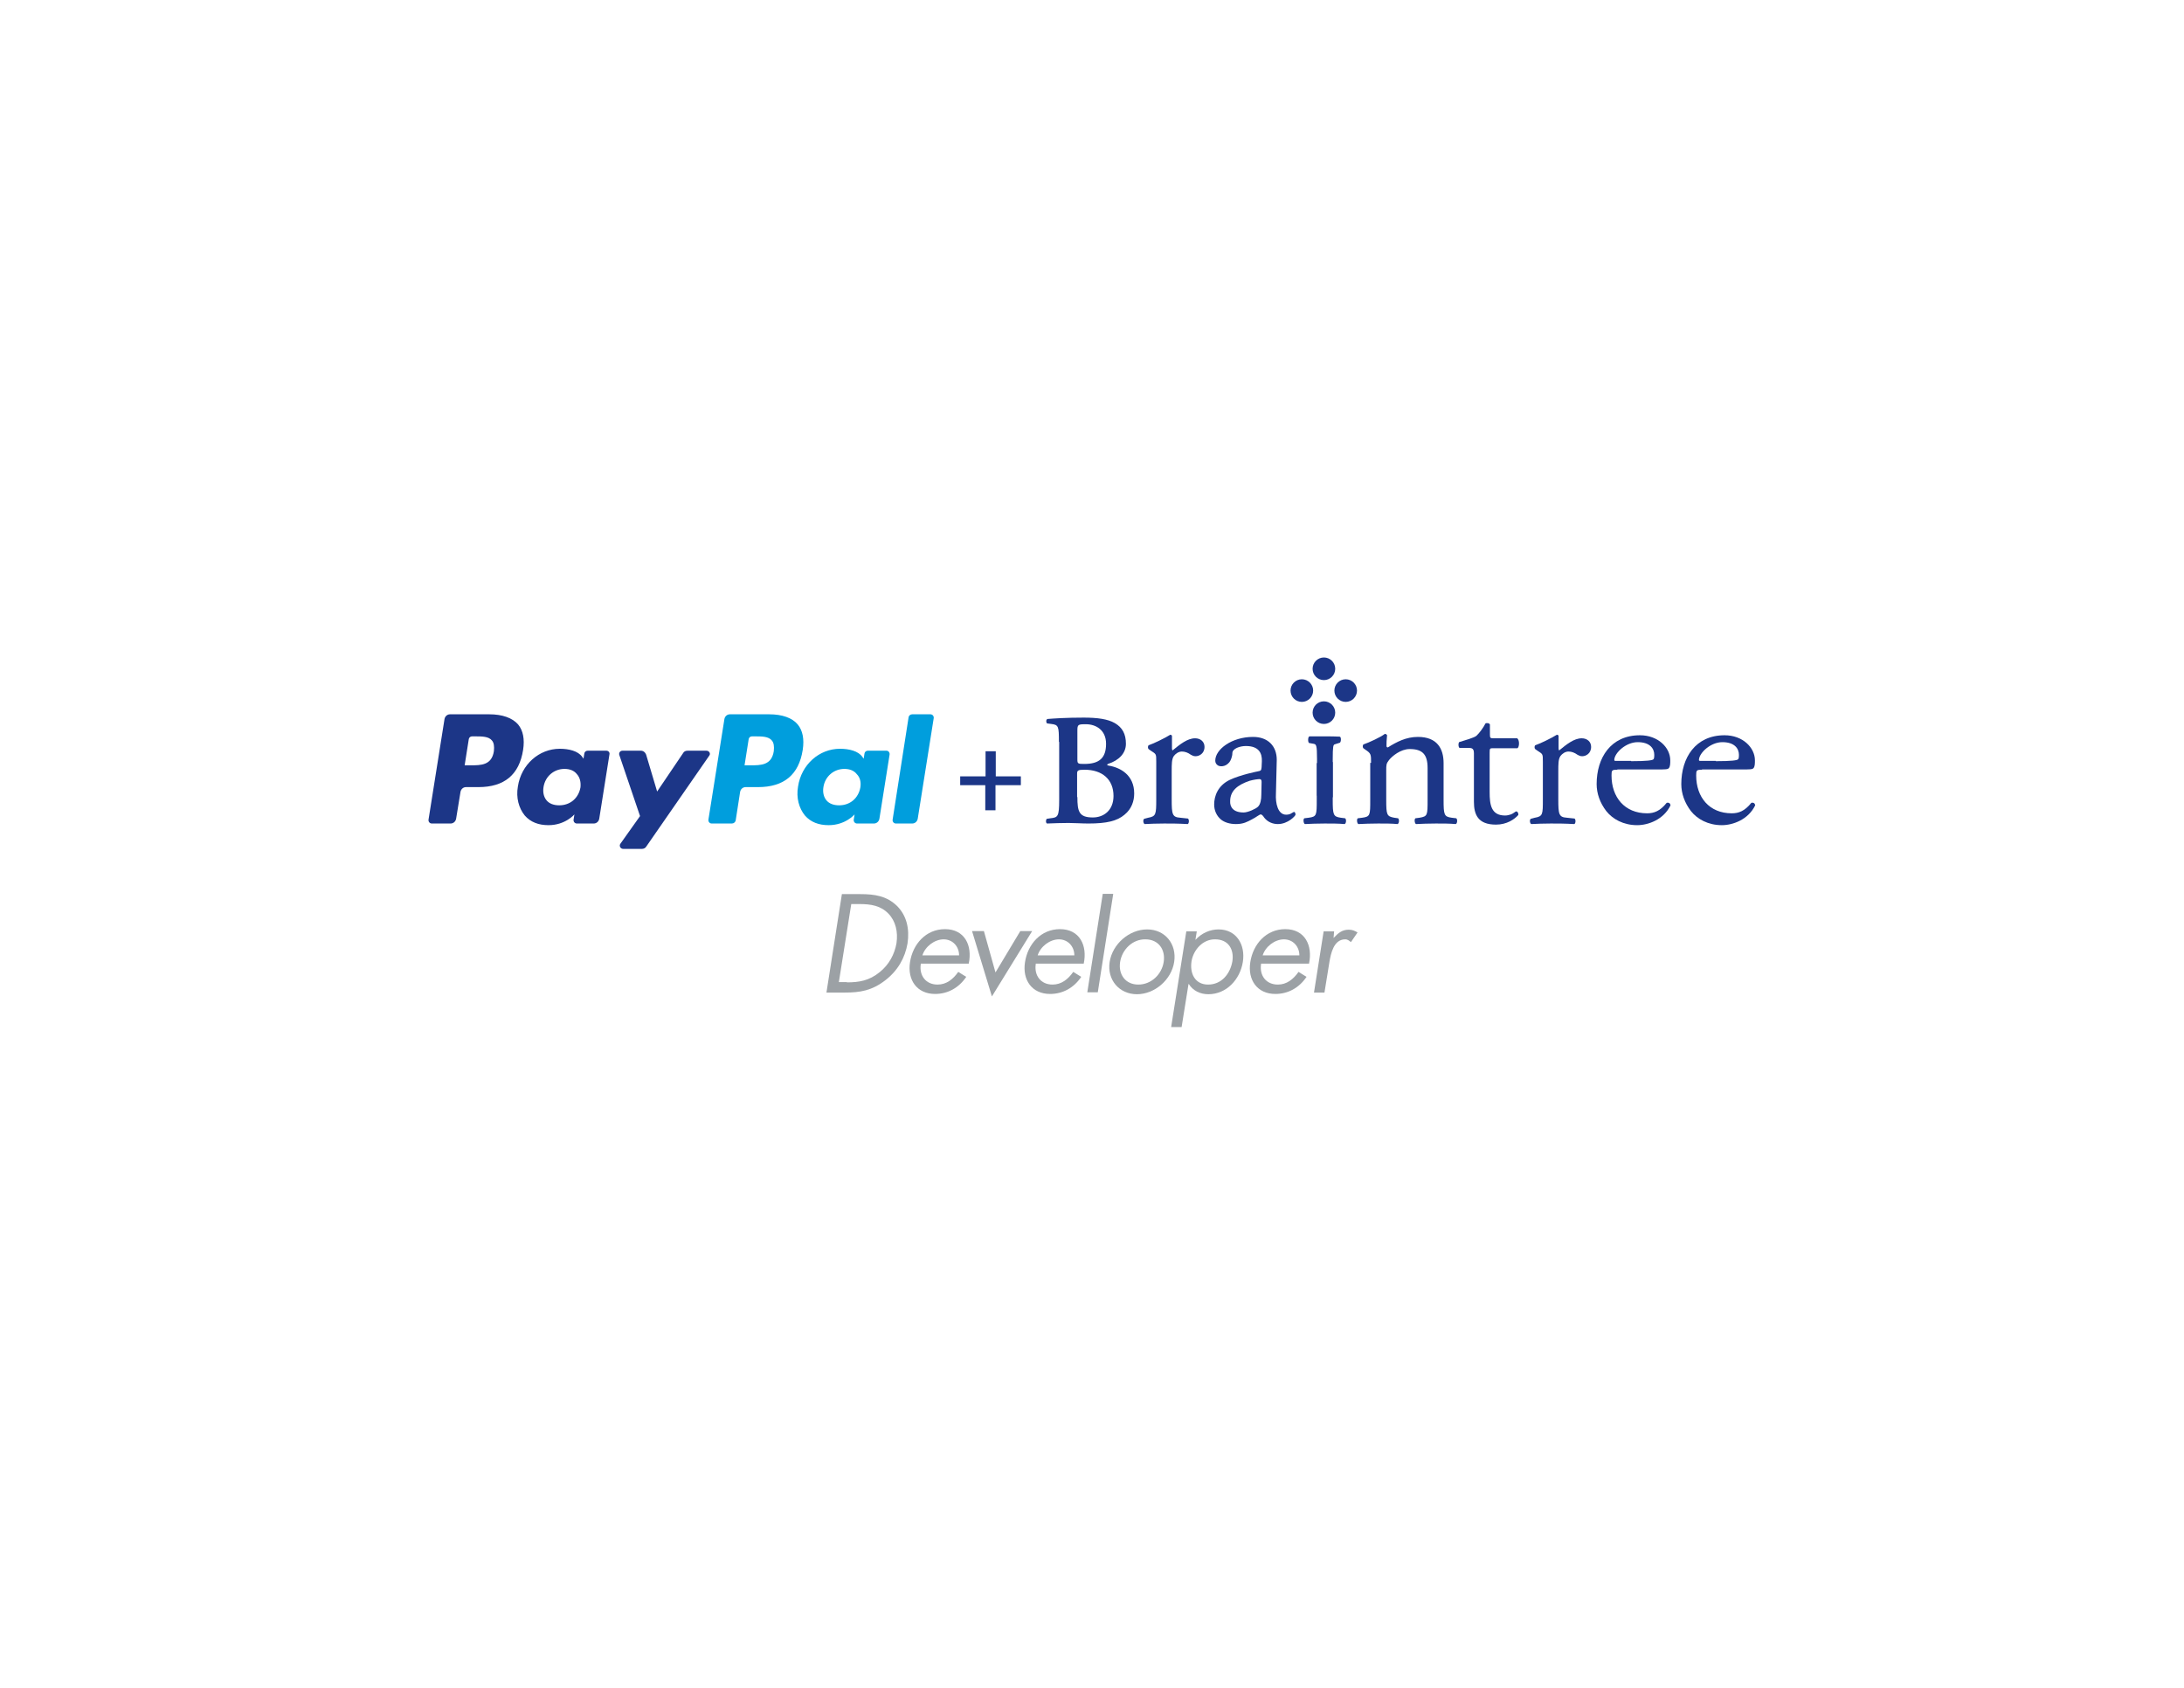
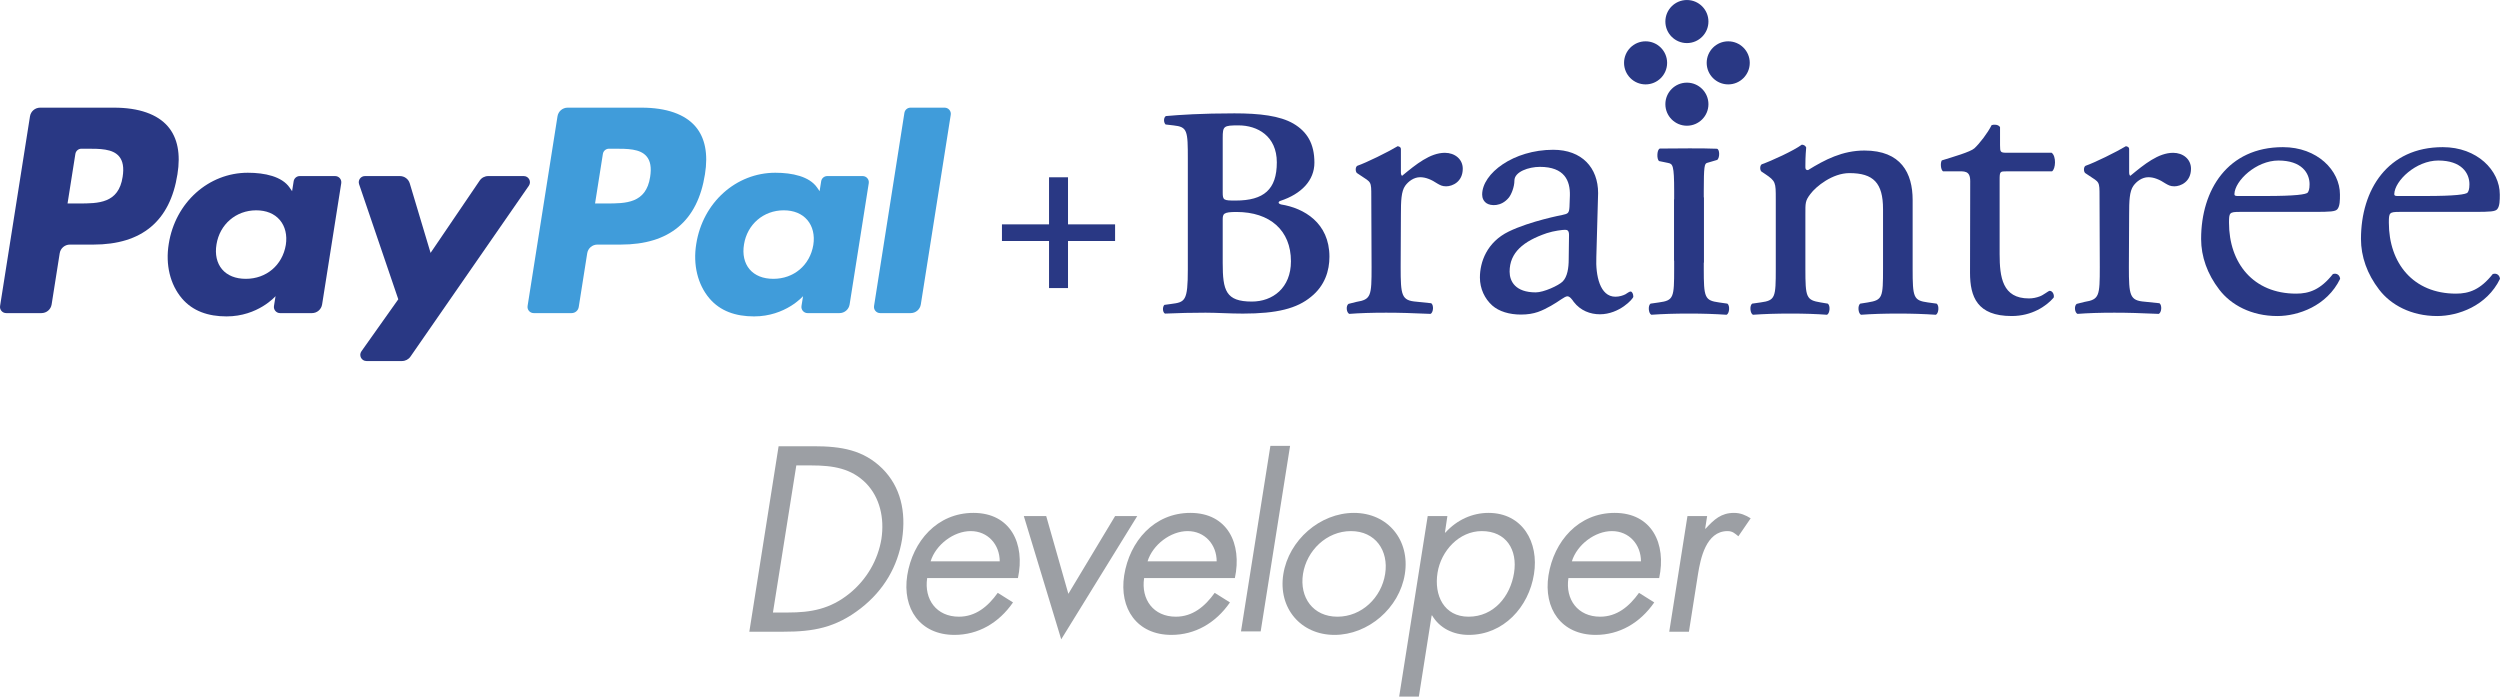
- <svg xmlns="http://www.w3.org/2000/svg" version="1.1" id="Layer_1" x="0px" y="0px" viewBox="0 0 792 612" enable-background="new 0 0 792 612" xml:space="preserve">
+ <svg xmlns="http://www.w3.org/2000/svg" version="1.1" id="Layer_1" x="0px" y="0px" width="481.097px" height="134.06px" viewBox="0 0 481.097 134.06" enable-background="new 0 0 481.097 134.06" xml:space="preserve">
  <g>
    <g>
-       <path fill="#1C3687" d="M348.3,281.5h9.1v-9.1h3.7v9.1h9.1v3.2H361v9.1h-3.7v-9.1h-9.1V281.5z" />
+       <path fill="#293884" d="M192.814,43.176h9.062v-9.059h3.651v9.059h9.059v3.201h-9.059v9.059h-3.651v-9.059h-9.062    V43.176z" />
    </g>
    <g>
-       <path fill="#1C3687" d="M456.1,279.7c1.1-0.2,1.3-0.3,1.4-1.5l0.1-2.2c0.1-2.8-1-5.5-5.8-5.5c-2.1,0-4.9,0.9-4.9,2.6    c0,1.2-0.6,2.7-1.1,3.3c-1.5,1.8-3.5,1.6-4.2,1.1c-0.6-0.4-0.9-1-0.9-1.7c0-4.1,6-8.6,13.7-8.6c5.5,0,8.6,3.4,8.6,8.3l-0.3,12.3    c-0.2,3.5,0.7,7.6,3.7,7.6c0.8,0,1.5-0.2,1.9-0.5c0.4-0.2,0.8-0.5,1-0.5c0.3,0,0.5,0.5,0.5,1c0,0.4-2.7,3.4-6.4,3.4    c-1.8,0-3.7-0.7-5-2.4c-0.3-0.5-0.8-1.1-1.2-1.1c-0.5,0-1.6,1-3.2,1.8c-1.7,0.9-3.1,1.7-5.8,1.7c-2.2,0-4.2-0.6-5.5-1.7    c-1.5-1.3-2.4-3.2-2.4-5.4c0-3,1.3-6.8,5.6-8.9C449.9,280.9,456.1,279.7,456.1,279.7z M451,294.6c1.5,0,4.4-1.3,5.2-2.1    c0.9-0.9,1.2-2.6,1.2-4.3l0.1-4.7c0-0.8-0.3-1-0.8-1c-0.5,0-2.1,0.2-3.5,0.6c-4.5,1.5-7.1,3.7-7.1,7.4    C446,292.5,447.1,294.6,451,294.6z" />
-       <path fill="#1C3687" d="M419.3,276.2c0-3,0-2.7-2.1-4.1l-0.7-0.5c-0.3-0.3-0.3-1.2,0.1-1.4c1.8-0.6,5.9-2.6,7.8-3.8    c0.4,0.1,0.6,0.2,0.6,0.5v4.5c0,0.4,0.1,0.6,0.2,0.7c2.7-2.2,5.4-4.4,8.2-4.4c1.9,0,3.4,1.2,3.4,3.1c0,2.5-2,3.4-3.2,3.4    c-0.8,0-1.1-0.2-1.7-0.5c-1.1-0.8-2.2-1.2-3.3-1.2c-1.2,0-2.3,0.8-2.9,1.6c-0.8,1.1-0.8,2.9-0.8,5.6l0,10.1c0,5.5,0.2,6.5,3.1,6.7    l2.8,0.3c0.5,0.4,0.4,1.8-0.1,2c-3.6-0.2-5.9-0.2-8.5-0.2c-2.8,0-5.1,0.1-7.1,0.2c-0.5-0.2-0.7-1.5-0.2-1.9l1.5-0.4    c2.8-0.5,2.9-1.2,2.9-6.7L419.3,276.2z" />
-       <path fill="#1C3687" d="M559.5,276.2c0-3,0-2.7-2.1-4.1l-0.7-0.5c-0.3-0.3-0.3-1.2,0.1-1.4c1.8-0.6,5.9-2.6,7.8-3.8    c0.4,0.1,0.6,0.2,0.6,0.5v4.5c0,0.4,0.1,0.6,0.2,0.7c2.7-2.2,5.4-4.4,8.2-4.4c1.9,0,3.4,1.2,3.4,3.1c0,2.5-2,3.4-3.2,3.4    c-0.8,0-1.1-0.2-1.7-0.5c-1.1-0.8-2.2-1.2-3.3-1.2c-1.2,0-2.3,0.8-2.9,1.6c-0.8,1.1-0.8,2.9-0.8,5.6l0,10.1c0,5.5,0.2,6.5,3.1,6.7    l2.8,0.3c0.5,0.4,0.4,1.8-0.1,2c-3.6-0.2-5.9-0.2-8.5-0.2c-2.8,0-5.1,0.1-7.1,0.2c-0.5-0.2-0.7-1.5-0.2-1.9l1.5-0.4    c2.9-0.5,2.9-1.2,2.9-6.7L559.5,276.2z" />
-       <path fill="#1C3687" d="M483.3,276.3V290c0,5.5,0.2,6.1,2.9,6.5l1.6,0.2c0.5,0.4,0.4,1.9-0.2,2.1c-2.3-0.2-4.5-0.2-7.2-0.2    c-2.8,0-5.1,0.1-7.2,0.2c-0.5-0.2-0.7-1.8-0.2-2.1l1.6-0.2c2.9-0.4,2.9-0.9,2.9-6.5v-13.3" />
-       <path fill="#1C3687" d="M477.6,288.5v-13.3c0-5.1-0.3-5.3-1.2-5.5l-1.7-0.3c-0.5-0.4-0.4-2.4,0.2-2.4c2.2,0,2.8,0,5.6,0    c2.7,0,2.8,0,5.3,0.1c0.6,0,0.6,1.8,0.1,2.2l-1.9,0.6c-0.5,0.2-0.7,0.6-0.7,5.5v13.7" />
-       <path fill="#1C3687" d="M497.2,276.6c0-3.1,0-3.4-2.1-4.8l-0.7-0.5c-0.3-0.3-0.3-1.2,0.1-1.4c1.8-0.6,6.2-2.6,7.7-3.8    c0.3,0,0.7,0.2,0.8,0.5c-0.2,1.8-0.2,2.9-0.2,3.6c0,0.5,0,0.8,0.5,0.8c3.2-2,6.6-3.8,10.9-3.8c7,0,9.3,4.3,9.3,9.5V290    c0,5.5,0.2,6.1,2.9,6.5l1.7,0.2c0.5,0.4,0.4,1.9-0.2,2.1c-2.3-0.2-4.5-0.2-7.2-0.2c-2.8,0-5.1,0.1-7.2,0.2    c-0.5-0.2-0.7-1.8-0.2-2.1l1.5-0.2c2.9-0.5,2.9-0.9,2.9-6.5v-11.5c0-5-1.9-6.9-6.5-6.9c-3.3,0-6.4,2.6-7.5,4c-1,1.3-1,1.7-1,3.9    V290c0,5.5,0.2,6,2.9,6.5l1.4,0.2c0.5,0.4,0.4,1.9-0.2,2.1c-2.1-0.2-4.3-0.2-7-0.2c-2.8,0-5.1,0.1-7.2,0.2    c-0.5-0.2-0.7-1.8-0.2-2.1l1.6-0.2c2.9-0.4,2.9-0.9,2.9-6.5V276.6z" />
-       <path fill="#1C3687" d="M541.6,271.3c-1.3,0-1.4,0-1.4,1.6v14.3c0,4.5,0.5,8.5,5.6,8.5c0.8,0,1.5-0.2,2.1-0.4    c0.7-0.2,1.7-1.1,1.9-1.1c0.6,0,0.9,0.8,0.8,1.3c-1.4,1.6-4.2,3.5-8.1,3.5c-6.6,0-8-3.7-8-8.3l0-17.6c0-2.1-1.1-1.9-2.7-1.9h-2.5    c-0.5-0.3-0.5-1.6-0.2-2.1c2.2-0.7,5.5-1.6,6.3-2.3c1-0.9,2.5-2.9,3.3-4.5c0.4-0.2,1.3-0.2,1.6,0.4v3.5c0,1.4,0.1,1.5,1.4,1.5h8.5    c0.9,0.7,0.8,3.1,0.1,3.6H541.6z" />
-       <path fill="#1C3687" d="M586.5,279.1c-2,0-2.1,0.2-2.1,2.1c0,7.8,4.7,13.7,12.9,13.7c2.5,0,4.7-0.8,7.1-3.8    c0.8-0.2,1.3,0.2,1.4,0.9c-2.5,5.2-8.1,7.2-12.1,7.2c-5,0-8.9-2.2-11.2-5.1c-2.3-3-3.5-6.4-3.5-9.8c0-9.5,5.1-17.7,15.7-17.7    c6.6,0,11,4.5,11,9.1c0,1.1,0,2.2-0.5,2.8c-0.4,0.5-1.3,0.5-4.5,0.5H586.5z M591.5,276c5.7,0,7.8-0.3,8.1-0.7    c0.2-0.2,0.3-0.6,0.3-1.6c0-2.2-1.5-4.6-6-4.6c-4.3,0-8.4,3.9-8.5,6.4c0,0.2,0,0.4,0.5,0.4H591.5z" />
-       <path fill="#1C3687" d="M617.2,279.1c-2,0-2.1,0.2-2.1,2.1c0,7.8,4.7,13.7,12.9,13.7c2.5,0,4.7-0.8,7.1-3.8    c0.8-0.2,1.3,0.2,1.4,0.9c-2.5,5.2-8.1,7.2-12.1,7.2c-5,0-8.9-2.2-11.2-5.1c-2.3-3-3.5-6.4-3.5-9.8c0-9.5,5.1-17.7,15.7-17.7    c6.6,0,11,4.5,11,9.1c0,1.1,0,2.2-0.5,2.8c-0.4,0.5-1.3,0.5-4.5,0.5H617.2z M622.2,276c5.7,0,7.8-0.3,8.1-0.7    c0.2-0.2,0.3-0.6,0.3-1.6c0-2.2-1.5-4.6-6-4.6c-4.3,0-8.4,3.9-8.5,6.4c0,0.2,0,0.4,0.5,0.4H622.2z" />
-       <path fill="#1C3687" d="M384,269c0-5.6-0.1-6.2-2.8-6.5l-1.5-0.2c-0.4-0.4-0.4-1.3,0.1-1.6c2.6-0.2,6.8-0.5,13.2-0.5    c4.9,0,8.7,0.5,11.3,2c2.7,1.6,4,3.9,4,7.5c0,3.4-2.5,6-6.5,7.3c-0.2,0.1-0.3,0.2-0.3,0.3c0,0.1,0.1,0.2,0.5,0.3    c4.4,0.7,9.3,3.5,9.3,10.1c0,2.7-0.9,5.6-3.5,7.7c-2.7,2.3-6.5,3.2-13.1,3.2c-2.5,0-5-0.2-7.2-0.2c-2.5,0-5.3,0.1-7.8,0.2    c-0.5-0.2-0.5-1.3-0.1-1.7l1.3-0.2c2.7-0.3,3.2-0.5,3.2-6.7V269z M390.7,275.4c0,1.5,0.2,1.6,2.5,1.6c5.4,0,7.9-2.1,7.9-7.3    c0-5.1-3.8-7.1-7.3-7.1c-2.9,0-3.1,0.1-3.1,2.4V275.4z M390.7,289c0,5.3,0.6,7.4,5.6,7.4c4,0,7.5-2.6,7.5-7.8    c0-6-4.1-9.5-10.5-9.5c-2.5,0-2.7,0.3-2.7,1.5V289z" />
+       <path fill="#293884" d="M300.642,41.368c1.079-0.235,1.313-0.307,1.387-1.546l0.077-2.19    c0.076-2.843-1.02-5.521-5.772-5.521c-2.144,0-4.903,0.932-4.903,2.644c0,1.231-0.597,2.69-1.083,3.281    c-1.478,1.798-3.493,1.585-4.25,1.094c-0.579-0.376-0.872-0.99-0.872-1.682c0-4.084,6.035-8.625,13.674-8.625    c5.517,0,8.638,3.448,8.638,8.335l-0.342,12.33c-0.154,3.537,0.684,7.611,3.67,7.611    c0.767,0,1.456-0.23,1.917-0.462c0.382-0.232,0.765-0.537,0.995-0.537c0.305,0,0.537,0.462,0.537,0.999    c0,0.384-2.682,3.381-6.436,3.381c-1.84,0-3.726-0.692-5.028-2.383c-0.307-0.462-0.765-1.077-1.226-1.077    c-0.536,0-1.648,0.994-3.179,1.841c-1.686,0.92-3.085,1.673-5.763,1.673c-2.222,0-4.214-0.594-5.516-1.746    c-1.455-1.306-2.375-3.228-2.375-5.38c0-2.992,1.339-6.808,5.553-8.855    C294.491,42.54,300.642,41.368,300.642,41.368z M295.538,56.266c1.531,0,4.41-1.322,5.178-2.092    c0.919-0.919,1.163-2.637,1.163-4.251l0.061-4.699c0-0.847-0.306-1.001-0.766-1.001c-0.461,0-2.146,0.192-3.526,0.65    c-4.519,1.539-7.14,3.741-7.14,7.402C290.508,54.155,291.63,56.266,295.538,56.266z" />
+       <path fill="#293884" d="M263.89,37.834c0-3.001,0-2.692-2.081-4.079l-0.692-0.463    c-0.31-0.307-0.31-1.155,0.077-1.385c1.771-0.616,5.852-2.619,7.777-3.774    c0.386,0.075,0.618,0.231,0.618,0.54v4.468c0,0.384,0.076,0.615,0.23,0.692    c2.697-2.232,5.407-4.426,8.236-4.426c1.91,0,3.437,1.223,3.437,3.057c0,2.522-1.984,3.392-3.206,3.392    c-0.765,0-1.148-0.229-1.682-0.534c-1.145-0.765-2.241-1.219-3.311-1.219c-1.222,0-2.271,0.806-2.88,1.647    c-0.765,1.071-0.824,2.942-0.824,5.559l-0.048,10.054c0,5.545,0.153,6.471,3.08,6.7l2.804,0.291    c0.54,0.386,0.402,1.82-0.136,2.049c-3.622-0.154-5.854-0.229-8.549-0.229c-2.775,0-5.083,0.075-7.087,0.229    c-0.538-0.229-0.692-1.539-0.152-1.925l1.516-0.381c2.849-0.463,2.927-1.155,2.927-6.7L263.89,37.834z" />
+       <path fill="#293884" d="M404.031,37.834c0-3.001,0-2.692-2.081-4.079l-0.692-0.463    c-0.31-0.307-0.31-1.155,0.077-1.385c1.771-0.616,5.853-2.619,7.776-3.774    c0.386,0.075,0.618,0.231,0.618,0.54v4.468c0,0.384,0.077,0.615,0.231,0.692    c2.698-2.232,5.407-4.426,8.236-4.426c1.909,0,3.437,1.223,3.437,3.057c0,2.522-1.984,3.392-3.207,3.392    c-0.765,0-1.148-0.229-1.682-0.534c-1.146-0.765-2.241-1.219-3.311-1.219c-1.222,0-2.27,0.806-2.88,1.647    c-0.766,1.071-0.825,2.942-0.825,5.559l-0.048,10.054c0,5.545,0.152,6.471,3.079,6.7l2.804,0.291    c0.54,0.386,0.403,1.82-0.136,2.049c-3.622-0.154-5.854-0.229-8.549-0.229c-2.775,0-5.084,0.075-7.087,0.229    c-0.538-0.229-0.692-1.539-0.152-1.925l1.515-0.381c2.85-0.463,2.927-1.155,2.927-6.7L404.031,37.834z" />
+       <path fill="#293884" d="M327.873,37.984v13.732c0,5.545,0.153,6.099,2.925,6.483l1.618,0.231    c0.538,0.386,0.385,1.912-0.154,2.142c-2.311-0.154-4.546-0.229-7.239-0.229c-2.773,0-5.084,0.075-7.24,0.229    c-0.54-0.229-0.695-1.756-0.155-2.142l1.617-0.231c2.851-0.384,2.927-0.938,2.927-6.483V38.37" />
+       <path fill="#293884" d="M322.173,50.158V36.809c0-5.094-0.265-5.277-1.218-5.464l-1.675-0.345    c-0.54-0.386-0.399-2.413,0.188-2.413c2.24,0,2.783-0.037,5.556-0.037c2.694,0,2.806-0.004,5.349,0.072    c0.586,0.019,0.614,1.768,0.076,2.153l-1.925,0.567c-0.512,0.15-0.651,0.58-0.651,5.468v13.733" />
+       <path fill="#293884" d="M341.728,38.239c0-3.128,0-3.388-2.079-4.775l-0.694-0.463    c-0.308-0.307-0.308-1.155,0.077-1.385c1.771-0.616,6.161-2.619,7.703-3.774c0.306,0,0.691,0.154,0.846,0.54    c-0.155,1.77-0.155,2.882-0.155,3.574c0,0.463-0.025,0.776,0.513,0.776c3.235-2.003,6.62-3.764,10.854-3.764    c7.038,0,9.273,4.341,9.273,9.503v13.246c0,5.545,0.154,6.099,2.927,6.483l1.693,0.231    c0.54,0.386,0.386,1.912-0.154,2.142c-2.311-0.154-4.544-0.229-7.239-0.229c-2.772,0-5.082,0.075-7.162,0.229    c-0.538-0.229-0.692-1.756-0.152-2.142l1.462-0.231c2.85-0.463,2.927-0.938,2.927-6.483V40.24    c0-5.048-1.859-6.927-6.466-6.927c-3.265,0-6.437,2.564-7.515,4.026c-1.001,1.31-0.961,1.703-0.961,3.936v10.441    c0,5.545,0.155,6.021,2.928,6.483l1.385,0.231c0.539,0.386,0.386,1.912-0.153,2.142    c-2.079-0.154-4.313-0.229-7.008-0.229c-2.774,0-5.083,0.075-7.24,0.229c-0.538-0.229-0.694-1.756-0.155-2.142    l1.619-0.231c2.85-0.384,2.927-0.938,2.927-6.483V38.239z" />
+       <path fill="#293884" d="M386.195,32.971c-1.31,0-1.389,0.007-1.389,1.624v14.285c0,4.466,0.54,8.549,5.623,8.549    c0.772,0,1.464-0.154,2.08-0.386c0.693-0.229,1.693-1.078,1.925-1.078c0.618,0,0.925,0.849,0.772,1.309    c-1.389,1.618-4.16,3.543-8.088,3.543c-6.623,0-8.008-3.697-8.008-8.317l0.036-17.646    c0-2.079-1.145-1.884-2.684-1.884h-2.55c-0.46-0.309-0.538-1.642-0.231-2.102    c2.235-0.694,5.5-1.632,6.269-2.326c1.002-0.924,2.545-2.921,3.317-4.463c0.383-0.152,1.308-0.152,1.617,0.387    v3.465c0,1.386,0.075,1.464,1.385,1.464h8.549c0.924,0.692,0.77,3.112,0.074,3.575H386.195z" />
+       <path fill="#293884" d="M431.026,40.777c-2.003,0-2.079,0.154-2.079,2.078c0,7.78,4.677,13.652,12.916,13.652    c2.544,0,4.701-0.772,7.084-3.775c0.772-0.231,1.31,0.229,1.388,0.924c-2.54,5.238-8.086,7.162-12.091,7.162    c-5.007,0-8.934-2.155-11.166-5.083c-2.312-3.003-3.497-6.363-3.497-9.752c0-9.471,5.141-17.666,15.741-17.666    c6.623,0,10.976,4.485,10.976,9.105c0,1.078,0.001,2.216-0.479,2.814c-0.386,0.481-1.31,0.54-4.546,0.54    H431.026z M435.998,37.718c5.697,0,7.839-0.296,8.107-0.676c0.161-0.228,0.347-0.586,0.347-1.588    c0-2.155-1.525-4.562-5.994-4.562c-4.294,0-8.391,3.899-8.468,6.441c0,0.154,0,0.387,0.54,0.387H435.998z" />
+       <path fill="#293884" d="M461.787,40.777c-2.003,0-2.079,0.154-2.079,2.078c0,7.78,4.677,13.652,12.916,13.652    c2.544,0,4.701-0.772,7.084-3.775c0.772-0.231,1.31,0.229,1.388,0.924c-2.54,5.238-8.086,7.162-12.091,7.162    c-5.007,0-8.934-2.155-11.166-5.083c-2.312-3.003-3.497-6.363-3.497-9.752c0-9.471,5.141-17.666,15.741-17.666    c6.623,0,10.976,4.485,10.976,9.105c0,1.078,0.001,2.216-0.479,2.814c-0.386,0.481-1.31,0.54-4.546,0.54    H461.787z M466.759,37.718c5.698,0,7.839-0.296,8.107-0.676c0.161-0.228,0.347-0.586,0.347-1.588    c0-2.155-1.525-4.562-5.994-4.562c-4.294,0-8.391,3.899-8.468,6.441c0,0.154,0,0.387,0.54,0.387H466.759z" />
+       <path fill="#293884" d="M228.585,30.666c0-5.552-0.059-6.248-2.778-6.537l-1.504-0.173    c-0.405-0.405-0.405-1.331,0.057-1.621c2.604-0.231,6.827-0.521,13.192-0.521c4.862,0,8.737,0.464,11.342,1.968    c2.659,1.562,4.049,3.876,4.049,7.52c0,3.412-2.489,6.017-6.539,7.35c-0.231,0.057-0.348,0.231-0.348,0.345    c0,0.117,0.117,0.232,0.462,0.346c4.398,0.696,9.317,3.531,9.317,10.069c0,2.661-0.868,5.554-3.529,7.694    c-2.719,2.258-6.538,3.242-13.133,3.242c-2.545,0-4.977-0.175-7.176-0.175c-2.545,0-5.264,0.059-7.811,0.175    c-0.461-0.233-0.521-1.274-0.114-1.677l1.273-0.174c2.717-0.347,3.239-0.522,3.239-6.655V30.666z M235.297,37.033    c0,1.502,0.172,1.561,2.486,1.561c5.437,0,7.927-2.14,7.927-7.346c0-5.093-3.761-7.119-7.348-7.119    c-2.893,0-3.064,0.115-3.064,2.429V37.033z M235.297,50.627c0,5.267,0.577,7.405,5.611,7.405    c3.989,0,7.52-2.603,7.52-7.751c0-5.96-4.05-9.489-10.472-9.489c-2.545,0-2.659,0.348-2.659,1.506V50.627z" />
      <g>
        <g>
-           <circle fill="#1C3687" cx="480.1" cy="242.5" r="4.1" />
-           <circle fill="#1C3687" cx="480.1" cy="258.4" r="4.1" />
+           <circle fill="#293884" cx="324.626" cy="4.146" r="4.144" />
+           <circle fill="#293884" cx="324.626" cy="20.049" r="4.144" />
        </g>
        <g>
-           <circle fill="#1C3687" cx="488" cy="250.4" r="4.1" />
-           <circle fill="#1C3687" cx="472.1" cy="250.4" r="4.1" />
+           <circle fill="#293884" cx="332.577" cy="12.097" r="4.144" />
+           <circle fill="#293884" cx="316.674" cy="12.097" r="4.144" />
        </g>
      </g>
    </g>
    <g>
      <g>
        <g>
          <g>
-             <path fill="#009EDD" d="M278.9,259h-14.2c-1,0-1.8,0.7-2,1.7l-5.8,36.5c-0.1,0.7,0.4,1.4,1.2,1.4h7.3c0.7,0,1.3-0.5,1.4-1.2       l1.6-10.3c0.2-1,1-1.7,2-1.7h4.5c9.4,0,14.8-4.5,16.2-13.5c0.6-3.9,0-7-1.8-9.2C287.3,260.3,283.7,259,278.9,259z M280.6,272.4       c-0.8,5.1-4.7,5.1-8.5,5.1H270l1.5-9.5c0.1-0.6,0.6-1,1.2-1h1c2.6,0,5,0,6.2,1.5C280.6,269.3,280.8,270.6,280.6,272.4z" />
-             <path fill="#1C3687" d="M177.4,259h-14.2c-1,0-1.8,0.7-2,1.7l-5.8,36.5c-0.1,0.7,0.4,1.4,1.2,1.4h6.8c1,0,1.8-0.7,2-1.7       l1.6-9.8c0.2-1,1-1.7,2-1.7h4.5c9.4,0,14.8-4.5,16.2-13.5c0.6-3.9,0-7-1.8-9.2C185.8,260.3,182.2,259,177.4,259z M179.1,272.4       c-0.8,5.1-4.7,5.1-8.5,5.1h-2.1l1.5-9.5c0.1-0.6,0.6-1,1.2-1h1c2.6,0,5,0,6.2,1.5C179.1,269.3,179.3,270.6,179.1,272.4z" />
-             <path fill="#1C3687" d="M219.9,272.2h-6.8c-0.6,0-1.1,0.4-1.2,1l-0.3,1.9l-0.5-0.7c-1.5-2.1-4.8-2.9-8.1-2.9       c-7.5,0-14,5.7-15.2,13.7c-0.7,4,0.3,7.8,2.5,10.5c2.1,2.4,5,3.5,8.6,3.5c6.1,0,9.4-3.9,9.4-3.9l-0.3,1.9       c-0.1,0.7,0.4,1.4,1.2,1.4h6.1c1,0,1.8-0.7,2-1.7l3.7-23.3C221.2,272.9,220.7,272.2,219.9,272.2z M210.5,285.5       c-0.7,3.9-3.7,6.5-7.7,6.5c-2,0-3.6-0.6-4.6-1.8c-1-1.2-1.4-2.9-1.1-4.8c0.6-3.9,3.8-6.6,7.6-6.6c1.9,0,3.5,0.6,4.5,1.9       C210.3,281.9,210.7,283.6,210.5,285.5z" />
-             <path fill="#009EDD" d="M321.5,272.2h-6.8c-0.6,0-1.1,0.4-1.2,1l-0.3,1.9l-0.5-0.7c-1.5-2.1-4.8-2.9-8.1-2.9       c-7.5,0-14,5.7-15.2,13.7c-0.7,4,0.3,7.8,2.5,10.5c2.1,2.4,5,3.5,8.6,3.5c6.1,0,9.4-3.9,9.4-3.9l-0.3,1.9       c-0.1,0.7,0.4,1.4,1.2,1.4h6.1c1,0,1.8-0.7,2-1.7l3.7-23.3C322.7,272.9,322.2,272.2,321.5,272.2z M312,285.5       c-0.7,3.9-3.7,6.5-7.7,6.5c-2,0-3.6-0.6-4.6-1.8c-1-1.2-1.4-2.9-1.1-4.8c0.6-3.9,3.8-6.6,7.6-6.6c1.9,0,3.5,0.6,4.5,1.9       C311.9,281.9,312.3,283.6,312,285.5z" />
-             <path fill="#1C3687" d="M256.2,272.2h-6.9c-0.7,0-1.3,0.3-1.6,0.9l-9.4,13.9l-4-13.4c-0.3-0.8-1-1.4-1.9-1.4h-6.7       c-0.8,0-1.4,0.8-1.1,1.6l7.5,22.1l-7.1,10c-0.6,0.8,0,1.9,1,1.9h6.8c0.6,0,1.3-0.3,1.6-0.9l22.8-32.9       C257.8,273.3,257.2,272.2,256.2,272.2z" />
+             <path fill="#409CDA" d="M123.47,20.718h-14.233c-0.973,0-1.802,0.708-1.953,1.669l-5.755,36.495       c-0.114,0.72,0.443,1.371,1.172,1.371h7.303c0.681,0,1.261-0.496,1.367-1.169l1.632-10.347       c0.152-0.961,0.98-1.669,1.953-1.669h4.504c9.375,0,14.786-4.537,16.2-13.529       c0.637-3.933,0.026-7.023-1.816-9.186C131.819,21.975,128.232,20.718,123.47,20.718z M125.113,34.047       c-0.778,5.109-4.68,5.109-8.454,5.109h-2.147l1.506-9.539c0.091-0.577,0.588-1.001,1.172-1.001h0.984       c2.569,0,4.995,0,6.246,1.464C125.169,30.955,125.395,32.253,125.113,34.047z" />
+             <path fill="#293884" d="M21.956,20.718H7.723c-0.973,0-1.802,0.708-1.953,1.669L0.015,58.882       c-0.114,0.72,0.443,1.371,1.172,1.371h6.796c0.973,0,1.802-0.708,1.953-1.669l1.553-9.846       c0.152-0.961,0.98-1.669,1.953-1.669h4.504c9.375,0,14.786-4.537,16.2-13.529       c0.637-3.933,0.026-7.023-1.816-9.186C30.305,21.975,26.718,20.718,21.956,20.718z M23.599,34.047       c-0.778,5.109-4.68,5.109-8.454,5.109h-2.147l1.506-9.539c0.091-0.577,0.588-1.001,1.172-1.001h0.984       c2.569,0,4.995,0,6.246,1.464C23.655,30.955,23.882,32.253,23.599,34.047z" />
+             <path fill="#293884" d="M64.497,33.883h-6.815c-0.584,0-1.081,0.424-1.172,1.002l-0.3,1.906l-0.476-0.69       c-1.476-2.143-4.765-2.858-8.05-2.858c-7.529,0-13.962,5.706-15.213,13.709       c-0.652,3.992,0.273,7.808,2.537,10.471c2.08,2.447,5.048,3.465,8.584,3.465c6.069,0,9.435-3.899,9.435-3.899       l-0.304,1.894c-0.114,0.72,0.443,1.372,1.172,1.372h6.138c0.973,0,1.801-0.708,1.953-1.669l3.684-23.33       C65.782,34.534,65.226,33.883,64.497,33.883z M54.999,47.149c-0.658,3.894-3.749,6.508-7.692,6.508       c-1.977,0-3.559-0.636-4.577-1.839c-1.008-1.194-1.388-2.894-1.068-4.787       c0.614-3.86,3.755-6.558,7.638-6.558c1.935,0,3.507,0.642,4.544,1.857       C54.887,43.553,55.298,45.264,54.999,47.149z" />
+             <path fill="#409CDA" d="M166.011,33.883h-6.815c-0.584,0-1.081,0.424-1.172,1.002l-0.3,1.906l-0.476-0.69       c-1.476-2.143-4.765-2.858-8.05-2.858c-7.529,0-13.961,5.706-15.213,13.709       c-0.651,3.992,0.274,7.808,2.537,10.471c2.08,2.447,5.048,3.465,8.584,3.465c6.069,0,9.435-3.899,9.435-3.899       l-0.304,1.894c-0.114,0.72,0.443,1.372,1.172,1.372h6.137c0.973,0,1.802-0.708,1.953-1.669l3.684-23.33       C167.296,34.534,166.74,33.883,166.011,33.883z M156.513,47.149c-0.658,3.894-3.75,6.508-7.692,6.508       c-1.977,0-3.559-0.636-4.577-1.839c-1.008-1.194-1.388-2.894-1.068-4.787       c0.614-3.86,3.755-6.558,7.638-6.558c1.935,0,3.507,0.642,4.543,1.857       C156.401,43.553,156.811,45.264,156.513,47.149z" />
+             <path fill="#293884" d="M100.795,33.883H93.945c-0.655,0-1.268,0.325-1.636,0.867l-9.45,13.917L78.855,35.294       c-0.251-0.837-1.021-1.411-1.894-1.411h-6.734c-0.813,0-1.385,0.8-1.123,1.57l7.543,22.14l-7.095,10.011       c-0.557,0.786,0.005,1.873,0.968,1.873h6.843c0.649,0,1.256-0.318,1.625-0.851l22.782-32.879       C102.316,34.959,101.753,33.883,100.795,33.883z" />
          </g>
        </g>
        <g>
-           <path fill="#009EDD" d="M329.5,260l-5.8,37.2c-0.1,0.7,0.4,1.4,1.2,1.4h5.9c1,0,1.8-0.7,2-1.7l5.8-36.5c0.1-0.7-0.4-1.4-1.2-1.4      h-6.6C330.1,259,329.6,259.5,329.5,260z" />
+           <path fill="#409CDA" d="M174.043,21.72l-5.842,37.163c-0.113,0.72,0.443,1.371,1.172,1.371h5.875      c0.973,0,1.802-0.708,1.953-1.669l5.76-36.495c0.114-0.72-0.443-1.371-1.172-1.371h-6.574      C174.631,20.718,174.134,21.143,174.043,21.72z" />
        </g>
      </g>
    </g>
  </g>
  <g>
    <g>
-       <path fill="#9CA1A5" d="M305.3,324.2h6.7c5.3,0,9.6,0.7,13.3,4.3c3.5,3.5,4.6,8.3,3.8,13.6c-0.9,5.2-3.5,9.8-8,13.3    c-4.9,3.8-9.2,4.5-14.8,4.5h-6.6L305.3,324.2z M307.1,356.2c4.4,0,8.1-0.6,11.9-3.7c3.4-2.7,5.4-6.5,6.1-10.5    c0.6-4.1-0.3-8-2.9-10.7c-2.8-2.9-6.3-3.5-10.6-3.5h-2.9l-4.5,28.3H307.1z" />
-       <path fill="#9CA1A5" d="M333.9,349.6c-0.6,4.1,1.8,7.4,6.1,7.4c3.2,0,5.6-1.9,7.5-4.6l2.9,1.8c-2.7,4-6.7,6.2-11.3,6.2    c-6.6,0-10.1-5.1-9.1-11.5c1-6.6,5.8-12,12.7-12c7.1,0,10,5.9,8.6,12.5H333.9z M347.8,346.4c0-3.2-2.3-5.8-5.6-5.8    c-3.3,0-6.7,2.6-7.7,5.8H347.8z" />
-       <path fill="#9CA1A5" d="M361,352.6l9-15h4.3l-14.6,23.7l-7.2-23.7h4.3L361,352.6z" />
-       <path fill="#9CA1A5" d="M375.6,349.6c-0.6,4.1,1.8,7.4,6.1,7.4c3.2,0,5.6-1.9,7.5-4.6l2.9,1.8c-2.7,4-6.7,6.2-11.3,6.2    c-6.6,0-10.1-5.1-9.1-11.5c1-6.6,5.8-12,12.7-12c7.1,0,10,5.9,8.6,12.5H375.6z M389.6,346.4c0-3.2-2.3-5.8-5.6-5.8    c-3.3,0-6.7,2.6-7.7,5.8H389.6z" />
-       <path fill="#9CA1A5" d="M402.4,348.8c1-6.5,7.1-11.8,13.6-11.8c6.5,0,10.8,5.3,9.8,11.8c-1,6.5-7.1,11.7-13.5,11.7    S401.4,355.3,402.4,348.8z M406.2,348.8c-0.7,4.5,1.9,8.2,6.6,8.2c4.7,0,8.5-3.7,9.2-8.2c0.7-4.5-1.9-8.2-6.6-8.2    C410.7,340.5,406.9,344.3,406.2,348.8z" />
-       <path fill="#9CA1A5" d="M433.5,340.8L433.5,340.8c2.3-2.5,5.3-3.8,8.4-3.8c6.5,0,9.8,5.6,8.8,11.8c-1,6.3-5.9,11.7-12.5,11.7    c-3,0-5.6-1.3-7.1-3.7H431l-2.5,15.6h-3.8l5.5-34.7h3.8L433.5,340.8z M432.1,348.5c-0.7,4.4,1.2,8.5,6,8.5c4.9,0,8-3.9,8.8-8.4    c0.7-4.4-1.5-8-6.2-8C436.2,340.5,432.8,344.4,432.1,348.5z" />
-       <path fill="#9CA1A5" d="M457.3,349.6c-0.6,4.1,1.8,7.4,6.1,7.4c3.2,0,5.6-1.9,7.5-4.6l2.9,1.8c-2.7,4-6.7,6.2-11.3,6.2    c-6.6,0-10.1-5.1-9.1-11.5c1-6.6,5.8-12,12.7-12c7.1,0,10,5.9,8.6,12.5H457.3z M471.2,346.4c0-3.2-2.3-5.8-5.6-5.8    c-3.3,0-6.7,2.6-7.7,5.8H471.2z" />
-       <path fill="#9CA1A5" d="M483.6,340.1L483.6,340.1c1.7-1.8,3.1-3,5.5-3c1.3,0,2.2,0.4,3.2,1l-2.4,3.5c-0.7-0.5-1.1-1-2.1-1    c-4.2,0-5.2,5.3-5.7,8.2l-1.8,11.1h-3.8l3.5-22.2h3.8L483.6,340.1z" />
+       <path fill="#9C9FA4" d="M149.833,85.873h6.721c5.349,0,9.609,0.71,13.254,4.308c3.503,3.503,4.591,8.284,3.787,13.585    c-0.852,5.207-3.455,9.798-7.952,13.301c-4.875,3.787-9.23,4.497-14.816,4.497h-6.627L149.833,85.873z     M151.632,117.871c4.355,0,8.094-0.615,11.881-3.692c3.361-2.745,5.443-6.485,6.106-10.461    c0.615-4.071-0.331-8-2.935-10.698c-2.84-2.887-6.343-3.455-10.556-3.455h-2.887l-4.497,28.306H151.632z" />
+       <path fill="#9C9FA4" d="M178.423,111.244c-0.616,4.118,1.799,7.431,6.106,7.431c3.219,0,5.585-1.941,7.479-4.591    l2.935,1.846c-2.746,3.976-6.722,6.248-11.266,6.248c-6.627,0-10.083-5.065-9.088-11.455    c1.041-6.58,5.775-12.023,12.733-12.023c7.148,0,9.988,5.917,8.568,12.544H178.423z M192.386,108.026    c0-3.219-2.272-5.822-5.586-5.822c-3.266,0-6.722,2.603-7.716,5.822H192.386z" />
+       <path fill="#9C9FA4" d="M205.592,114.274l8.994-14.958h4.26l-14.627,23.715l-7.195-23.715h4.308L205.592,114.274z" />
+       <path fill="#9C9FA4" d="M220.171,111.244c-0.615,4.118,1.799,7.431,6.106,7.431c3.219,0,5.585-1.941,7.479-4.591    l2.935,1.846c-2.746,3.976-6.721,6.248-11.266,6.248c-6.627,0-10.082-5.065-9.088-11.455    c1.041-6.58,5.775-12.023,12.733-12.023c7.148,0,9.988,5.917,8.568,12.544H220.171z M234.135,108.026    c0-3.219-2.272-5.822-5.586-5.822c-3.266,0-6.721,2.603-7.715,5.822H234.135z" />
+       <path fill="#9C9FA4" d="M246.962,110.487c1.042-6.532,7.053-11.786,13.585-11.786c6.532,0,10.84,5.254,9.798,11.786    c-1.041,6.532-7.053,11.692-13.538,11.692C250.322,122.179,245.92,117.019,246.962,110.487z M250.748,110.44    c-0.71,4.544,1.941,8.236,6.627,8.236c4.686,0,8.473-3.692,9.183-8.236c0.71-4.497-1.893-8.236-6.58-8.236    C255.293,102.203,251.459,105.943,250.748,110.44z" />
+       <path fill="#9C9FA4" d="M278.06,102.487h0.094c2.225-2.462,5.207-3.787,8.284-3.787    c6.532,0,9.751,5.633,8.757,11.786c-0.994,6.343-5.87,11.692-12.544,11.692c-3.03,0-5.633-1.326-7.053-3.74    h-0.095l-2.462,15.621h-3.787l5.491-34.744h3.787L278.06,102.487z M276.64,110.203    c-0.71,4.355,1.231,8.473,5.964,8.473c4.875,0,8.047-3.929,8.757-8.426c0.71-4.449-1.515-8.047-6.201-8.047    C280.758,102.203,277.303,106.037,276.64,110.203z" />
+       <path fill="#9C9FA4" d="M301.822,111.244c-0.615,4.118,1.799,7.431,6.106,7.431c3.219,0,5.586-1.941,7.479-4.591    l2.935,1.846c-2.746,3.976-6.721,6.248-11.266,6.248c-6.627,0-10.082-5.065-9.088-11.455    c1.041-6.58,5.775-12.023,12.733-12.023c7.148,0,9.988,5.917,8.568,12.544H301.822z M315.786,108.026    c0-3.219-2.272-5.822-5.585-5.822c-3.266,0-6.722,2.603-7.716,5.822H315.786z" />
+       <path fill="#9C9FA4" d="M328.139,101.73h0.095c1.609-1.752,2.982-3.029,5.444-3.029    c1.278,0,2.225,0.426,3.219,1.042l-2.367,3.455c-0.663-0.521-1.089-0.994-2.083-0.994    c-4.165,0-5.207,5.349-5.68,8.236l-1.752,11.124h-3.787l3.503-22.247h3.787L328.139,101.73z" />
    </g>
-     <polygon fill="#9CA1A5" points="399.9,324.1 394.3,359.8 398.1,359.8 403.7,324.1  " />
+     <polygon fill="#9C9FA4" points="244.473,85.802 238.814,121.506 242.602,121.506 248.261,85.802  " />
  </g>
</svg>
